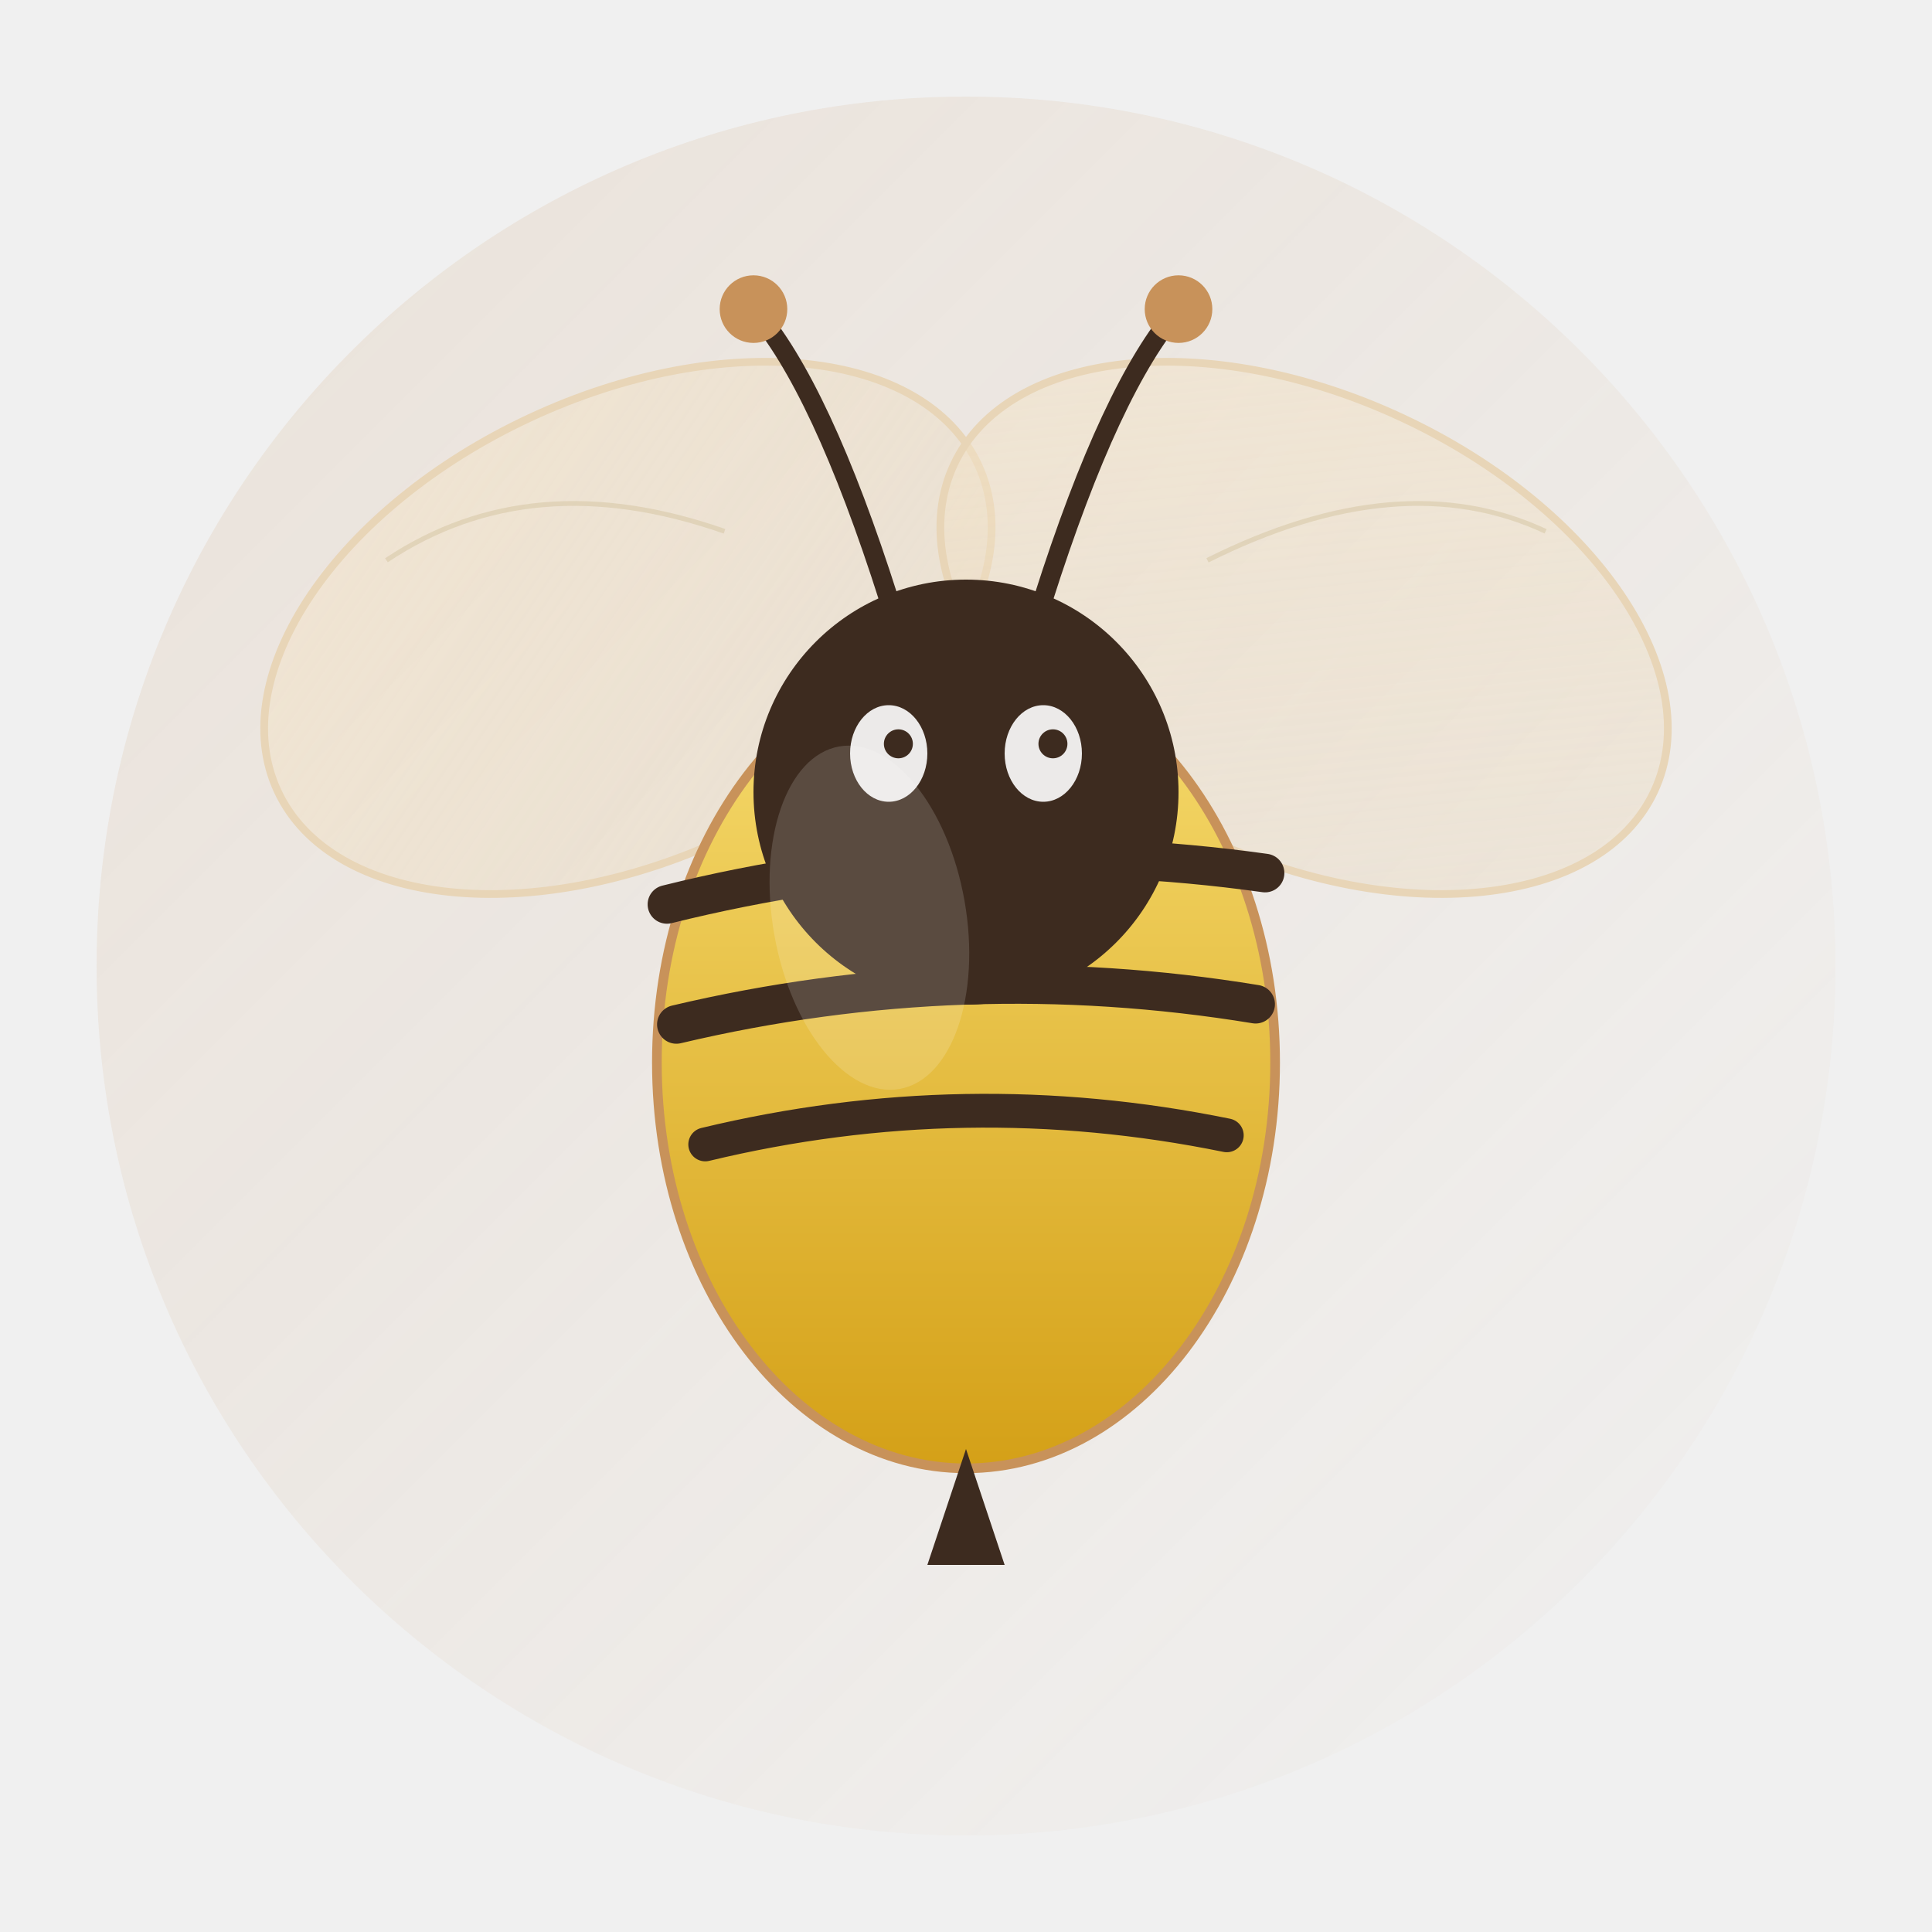
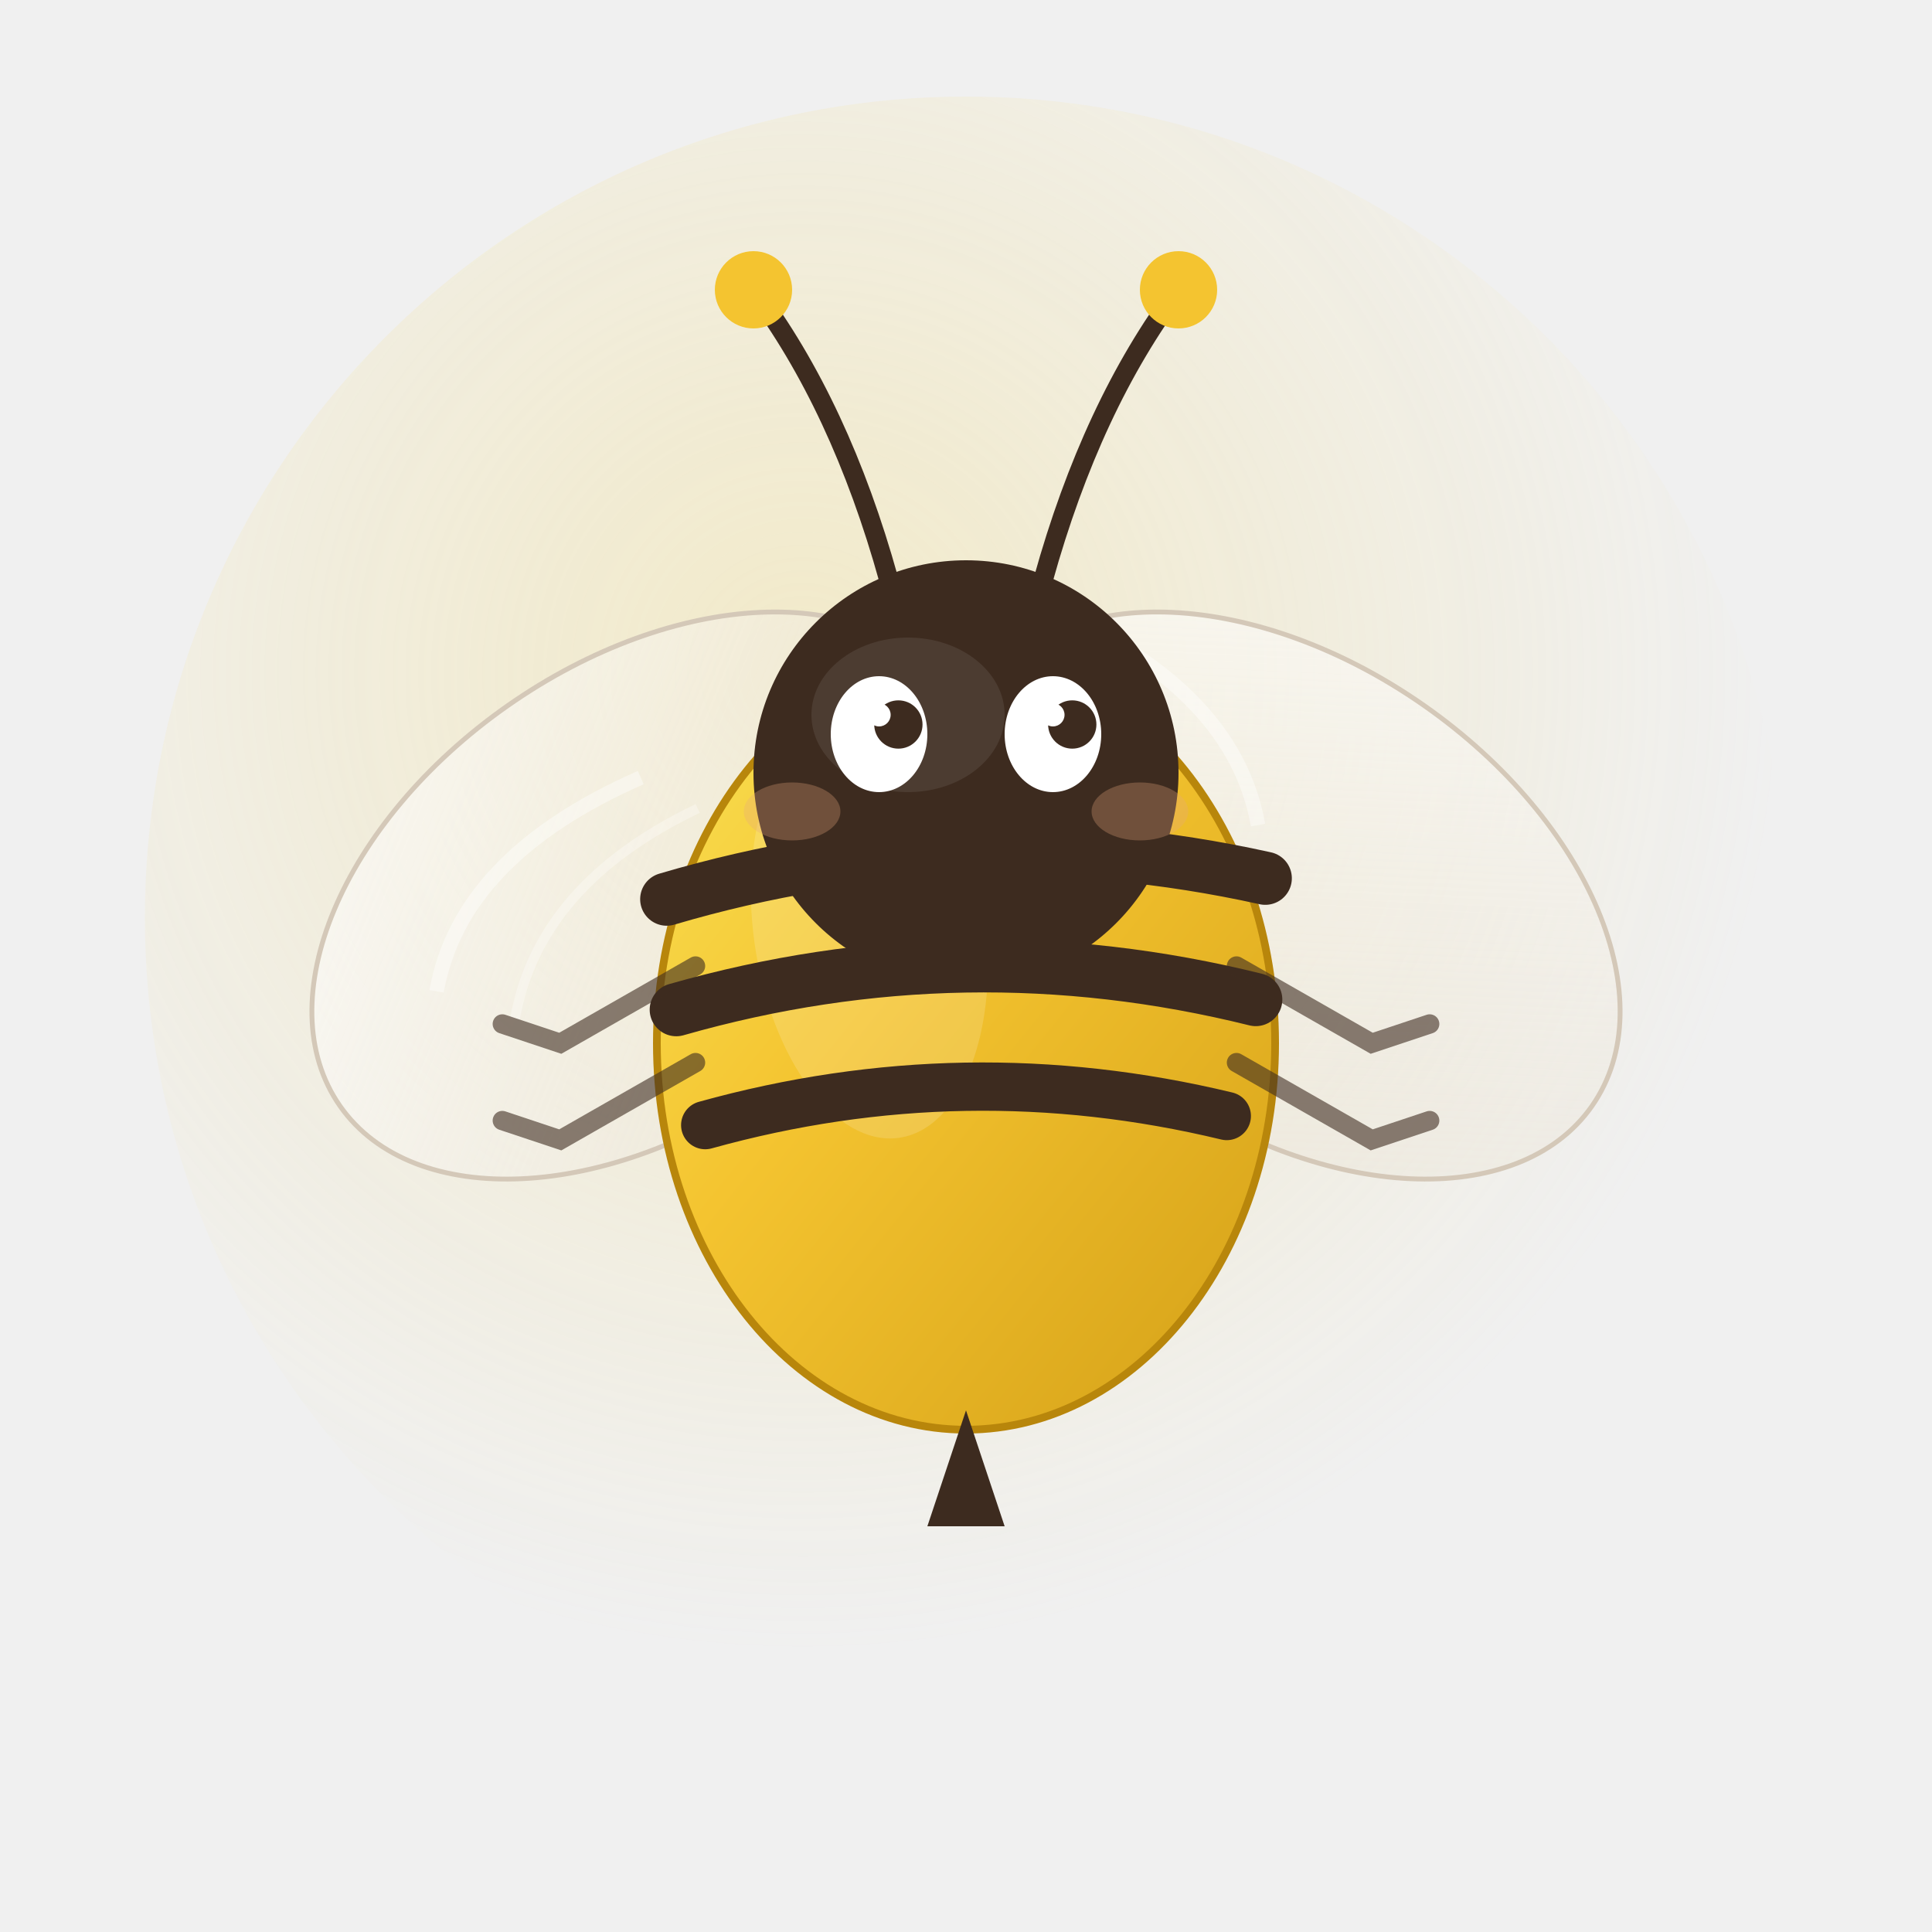
<svg xmlns="http://www.w3.org/2000/svg" viewBox="0 0 200 200" width="200" height="200">
  <defs>
-     <linearGradient id="wingGrad" x1="0%" y1="0%" x2="100%" y2="100%">
-       <stop offset="0%" stop-color="#F5E6CC" stop-opacity="0.6" />
-       <stop offset="100%" stop-color="#E8D5B7" stop-opacity="0.3" />
-     </linearGradient>
-     <linearGradient id="bodyGrad" x1="0%" y1="0%" x2="0%" y2="100%">
-       <stop offset="0%" stop-color="#F7DC6F" />
+     <radialGradient id="bodyGlow" cx="40%" cy="35%" r="60%">
+       <stop offset="0%" stop-color="#F7DC6F" stop-opacity="0.3" />
+       <stop offset="100%" stop-color="#F7DC6F" stop-opacity="0" />
+     </radialGradient>
+     <linearGradient id="bodyGrad" x1="0%" y1="0%" x2="100%" y2="100%">
+       <stop offset="0%" stop-color="#F9E154" />
+       <stop offset="40%" stop-color="#F4C430" />
      <stop offset="100%" stop-color="#D4A017" />
    </linearGradient>
-     <linearGradient id="glow" x1="0%" y1="0%" x2="100%" y2="100%">
-       <stop offset="0%" stop-color="#C8925A" stop-opacity="0.15" />
-       <stop offset="100%" stop-color="#C8925A" stop-opacity="0" />
+     <linearGradient id="wingGrad" x1="0%" y1="0%" x2="100%" y2="100%">
+       <stop offset="0%" stop-color="#FFFFFF" stop-opacity="0.7" />
+       <stop offset="100%" stop-color="#E8E0D0" stop-opacity="0.3" />
+     </linearGradient>
+     <linearGradient id="wingShine" x1="0%" y1="0%" x2="100%" y2="100%">
+       <stop offset="0%" stop-color="#FFFFFF" stop-opacity="0.5" />
+       <stop offset="100%" stop-color="#FFFFFF" stop-opacity="0" />
    </linearGradient>
  </defs>
-   <circle cx="100" cy="100" r="90" fill="url(#glow)" />
-   <ellipse cx="65" cy="65" rx="40" ry="24" fill="url(#wingGrad)" stroke="#E8D5B7" stroke-width="0.8" transform="rotate(-25,65,65)" />
-   <path d="M40 58 Q55 48 75 55" fill="none" stroke="#D4C4A0" stroke-width="0.5" opacity="0.5" />
-   <ellipse cx="135" cy="65" rx="40" ry="24" fill="url(#wingGrad)" stroke="#E8D5B7" stroke-width="0.8" transform="rotate(25,135,65)" />
-   <path d="M125 58 Q145 48 160 55" fill="none" stroke="#D4C4A0" stroke-width="0.5" opacity="0.5" />
-   <ellipse cx="100" cy="110" rx="32" ry="42" fill="url(#bodyGrad)" stroke="#C8925A" stroke-width="1" />
-   <path d="M69 92 Q100 86 131 92" fill="none" stroke="#3D2B1F" stroke-width="4" stroke-linecap="round" transform="rotate(-3,100,92)" />
-   <path d="M70 105 Q100 99 130 105" fill="none" stroke="#3D2B1F" stroke-width="4" stroke-linecap="round" transform="rotate(-2,100,105)" />
-   <path d="M73 118 Q100 112 127 118" fill="none" stroke="#3D2B1F" stroke-width="3.5" stroke-linecap="round" transform="rotate(-1,100,118)" />
-   <path d="M100 150 L96 162 L104 162 Z" fill="#3D2B1F" />
-   <circle cx="100" cy="82" r="22" fill="#3D2B1F" />
-   <ellipse cx="92" cy="78" rx="4" ry="5" fill="#fff" opacity="0.9" />
-   <ellipse cx="108" cy="78" rx="4" ry="5" fill="#fff" opacity="0.9" />
-   <circle cx="93" cy="77" r="1.5" fill="#3D2B1F" />
-   <circle cx="109" cy="77" r="1.5" fill="#3D2B1F" />
-   <path d="M92 62 Q85 40 78 32" fill="none" stroke="#3D2B1F" stroke-width="2" stroke-linecap="round" />
-   <circle cx="78" cy="32" r="3.5" fill="#C8925A" />
-   <path d="M108 62 Q115 40 122 32" fill="none" stroke="#3D2B1F" stroke-width="2" stroke-linecap="round" />
-   <circle cx="122" cy="32" r="3.5" fill="#C8925A" />
-   <ellipse cx="90" cy="95" rx="10" ry="18" fill="rgba(255,255,255,0.15)" transform="rotate(-10,90,95)" />
+   <circle cx="100" cy="95" r="85" fill="url(#bodyGlow)" />
+   <g transform="translate(100,85) rotate(-35) translate(-100,-85)">
+     <ellipse cx="68" cy="72" rx="38" ry="24" fill="url(#wingGrad)" stroke="#D4C8B8" stroke-width="0.5" />
+     <path d="M45 68 Q55 58 75 62" fill="none" stroke="#FFFFFF" stroke-width="1.5" opacity="0.4" />
+     <path d="M50 75 Q60 65 78 68" fill="none" stroke="#FFFFFF" stroke-width="1" opacity="0.3" />
+   </g>
+   <g transform="translate(100,85) rotate(35) translate(-100,-85)">
+     <ellipse cx="132" cy="72" rx="38" ry="24" fill="url(#wingGrad)" stroke="#D4C8B8" stroke-width="0.5" />
+     <path d="M125 68 Q115 58 95 62" fill="none" stroke="#FFFFFF" stroke-width="1.5" opacity="0.4" />
+     <path d="M120 75 Q110 65 92 68" fill="none" stroke="#FFFFFF" stroke-width="1" opacity="0.3" />
+   </g>
+   <ellipse cx="100" cy="108" rx="32" ry="40" fill="url(#bodyGrad)" stroke="#B8860B" stroke-width="0.8" />
+   <ellipse cx="90" cy="96" rx="12" ry="22" fill="#FFFFFF" opacity="0.15" transform="rotate(-8,90,96)" />
+   <g stroke-linecap="round">
+     <path d="M69 92 Q100 84 131 92" fill="none" stroke="#3D2B1F" stroke-width="5.5" transform="rotate(-2,100,92)" />
+     <path d="M70 104 Q100 96 130 104" fill="none" stroke="#3D2B1F" stroke-width="5.5" transform="rotate(-1,100,104)" />
+     <path d="M73 116 Q100 109 127 116" fill="none" stroke="#3D2B1F" stroke-width="5" transform="rotate(-1,100,116)" />
+   </g>
+   <path d="M100 146 L96 158 L104 158 Z" fill="#3D2B1F" />
+   <circle cx="100" cy="80" r="22" fill="#3D2B1F" />
+   <ellipse cx="94" cy="74" rx="10" ry="8" fill="#FFFFFF" opacity="0.08" />
+   <ellipse cx="91" cy="76" rx="5" ry="6" fill="#FFFFFF" />
+   <ellipse cx="109" cy="76" rx="5" ry="6" fill="#FFFFFF" />
+   <circle cx="93" cy="75" r="2.5" fill="#3D2B1F" />
+   <circle cx="111" cy="75" r="2.5" fill="#3D2B1F" />
+   <circle cx="91" cy="74" r="1.2" fill="#FFFFFF" />
+   <circle cx="109" cy="74" r="1.2" fill="#FFFFFF" />
+   <ellipse cx="82" cy="84" rx="5" ry="3" fill="#E8A87C" opacity="0.3" />
+   <ellipse cx="118" cy="84" rx="5" ry="3" fill="#E8A87C" opacity="0.3" />
+   <path d="M93 87 Q100 92 107 87" fill="none" stroke="#3D2B1F" stroke-width="1.8" stroke-linecap="round" />
+   <g stroke="#3D2B1F" stroke-width="2" stroke-linecap="round" fill="none">
+     <path d="M92 60 Q87 42 78 30" />
+     <circle cx="78" cy="30" r="4" fill="#F4C430" stroke="none" />
+     <path d="M108 60 Q113 42 122 30" />
+     <circle cx="122" cy="30" r="4" fill="#F4C430" stroke="none" />
+   </g>
+   <g stroke="#3D2B1F" stroke-width="2" stroke-linecap="round" fill="none" opacity="0.6">
+     <path d="M72 100 L58 108 L52 106" />
+     <path d="M72 110 L58 118 L52 116" />
+     <path d="M128 100 L142 108 L148 106" />
+     <path d="M128 110 L142 118 L148 116" />
+   </g>
</svg>
